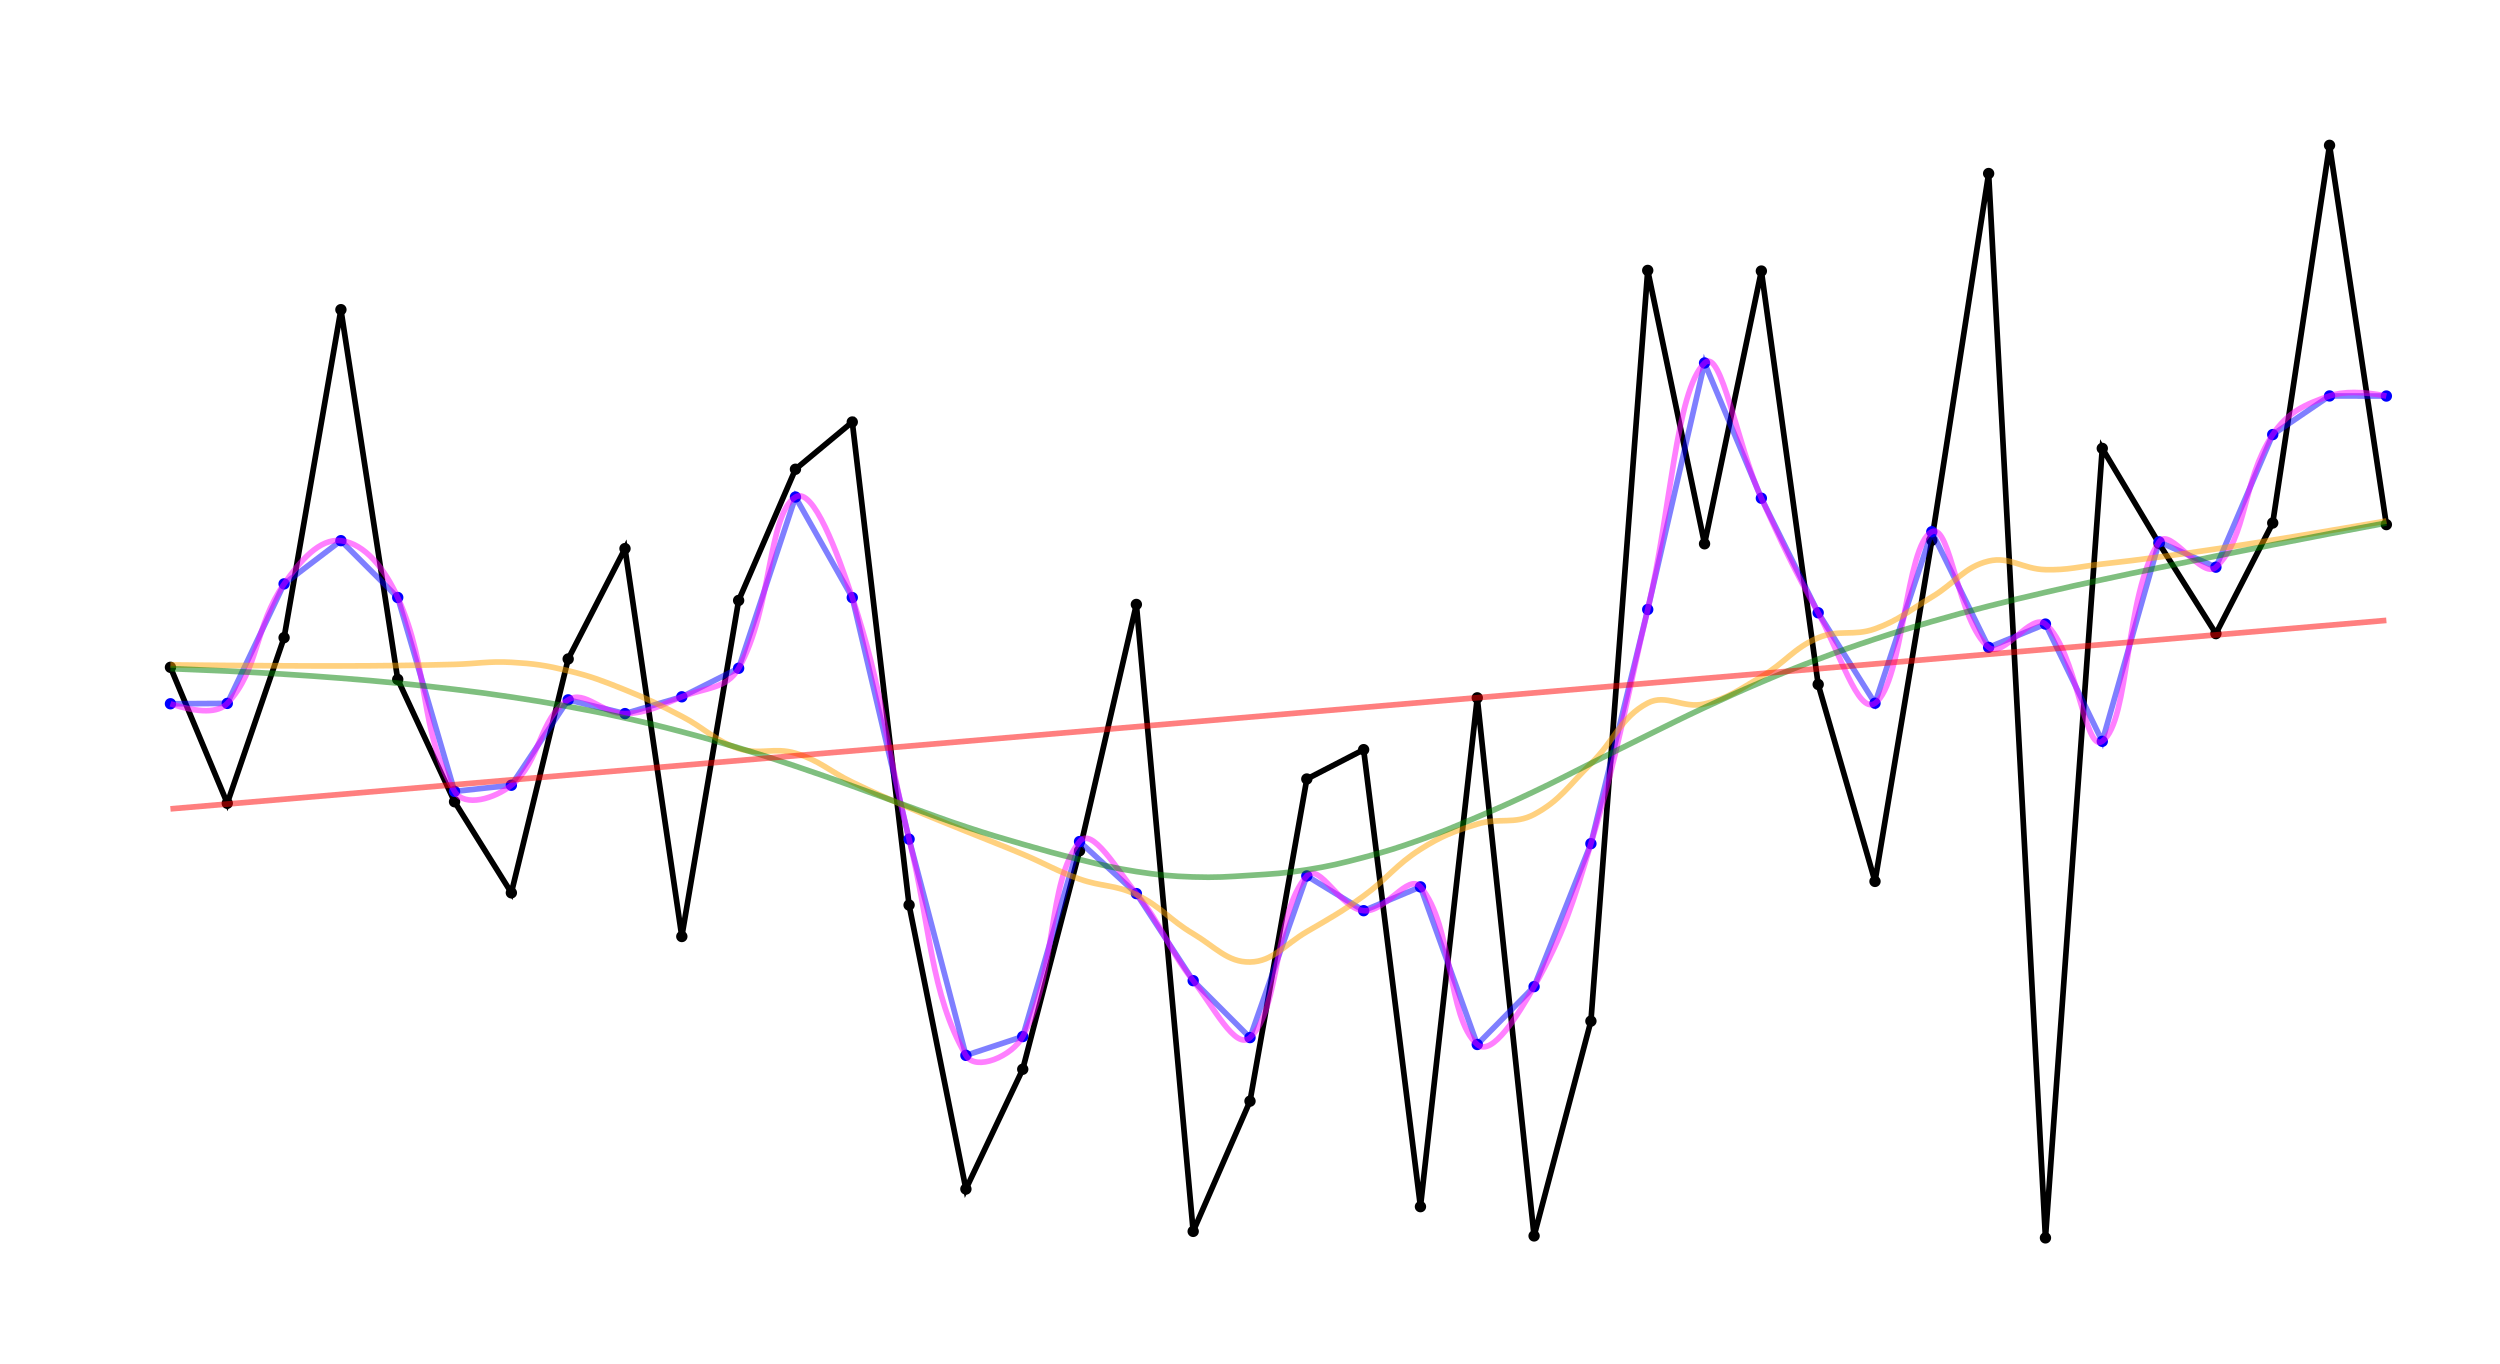
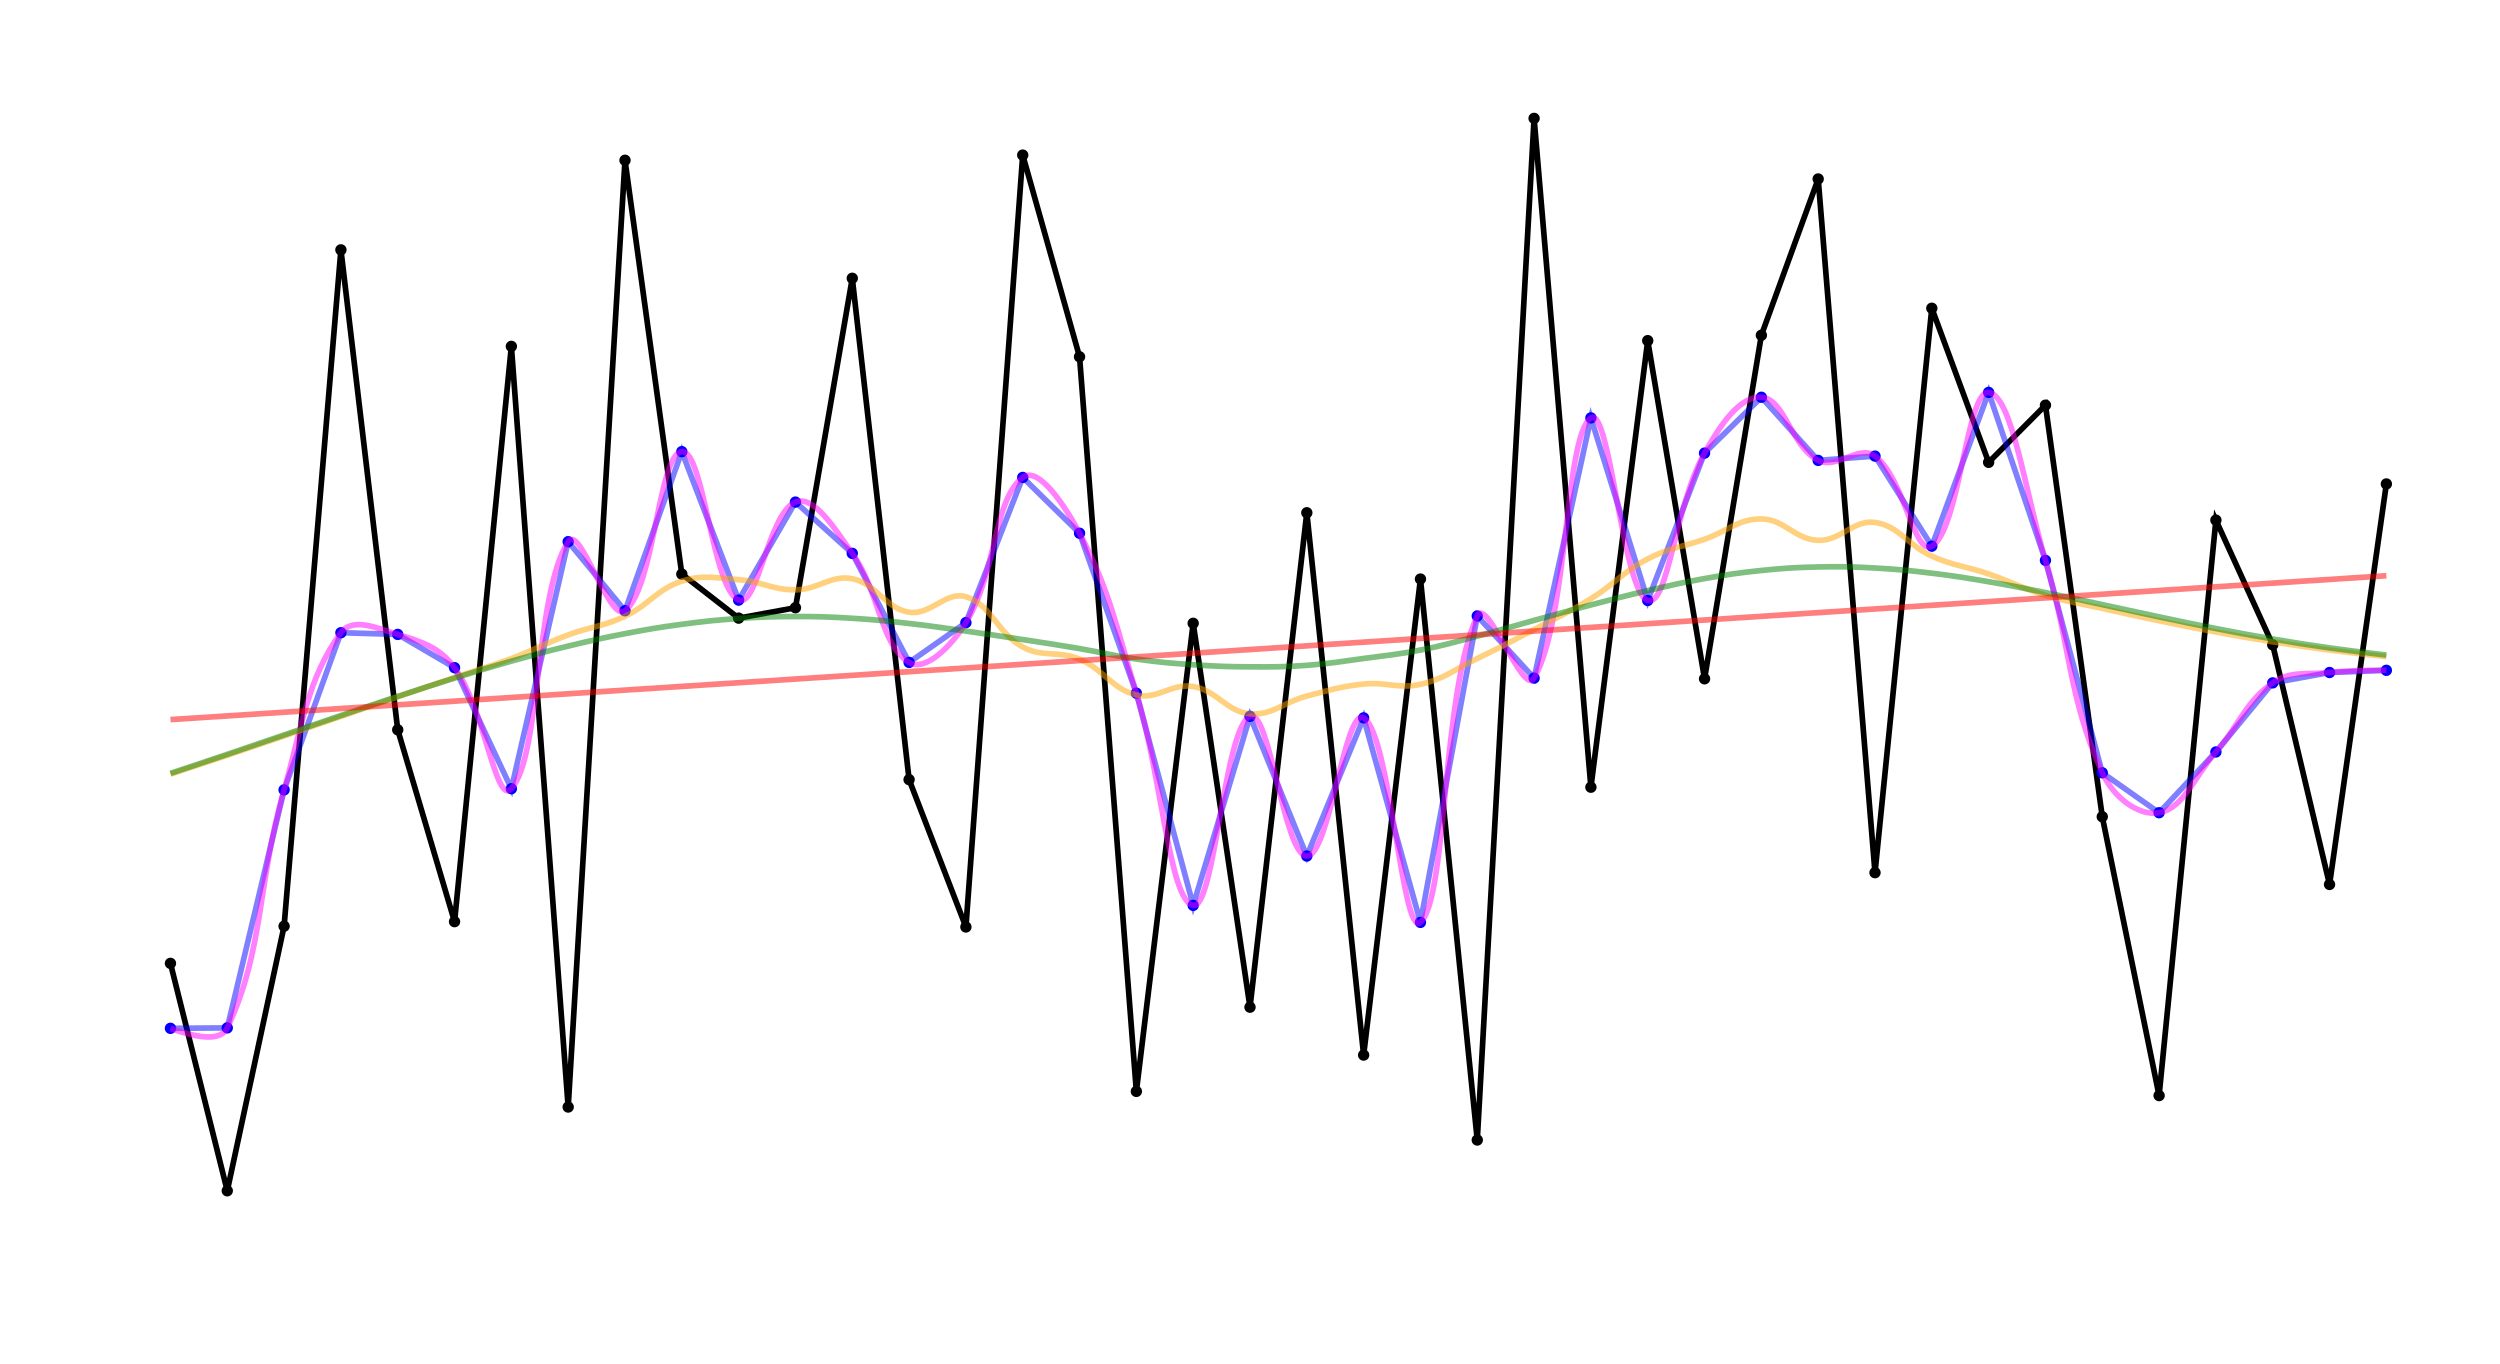
<svg xmlns="http://www.w3.org/2000/svg" viewBox="-10 -110 220 120">
  <style type="text/css">
                #small .spline {
                    stroke: fuchsia;
                    stroke-width: 0.5;
                    stroke-opacity: 0.5;
                    fill: none;
                }
                #mid .spline {
                    stroke: orange;
                    stroke-width: 0.5;
                    stroke-opacity: 0.5;
                    fill: none;
                }
                #default .spline {
                    stroke: green;
                    stroke-width: 0.5;
                    stroke-opacity: 0.5;
                    fill: none;
                }
                .regression {
                    stroke: red;
                    stroke-width: 0.5;
                    stroke-opacity: 0.5;
                    fill: none;
                }</style>
-   <circle cx="5" cy="-51.277" r="0.5" fill="black" />
-   <circle cx="10" cy="-39.314" r="0.5" fill="black" />
-   <circle cx="15" cy="-53.887" r="0.5" fill="black" />
-   <circle cx="20" cy="-82.749" r="0.5" fill="black" />
-   <circle cx="25" cy="-50.213" r="0.5" fill="black" />
-   <circle cx="30" cy="-39.448" r="0.5" fill="black" />
-   <circle cx="35" cy="-31.431" r="0.5" fill="black" />
-   <circle cx="40" cy="-52.01" r="0.5" fill="black" />
-   <circle cx="45" cy="-61.723" r="0.5" fill="black" />
-   <circle cx="50" cy="-27.587" r="0.5" fill="black" />
-   <circle cx="55" cy="-57.161" r="0.5" fill="black" />
-   <circle cx="60" cy="-68.707" r="0.5" fill="black" />
-   <circle cx="65" cy="-72.863" r="0.5" fill="black" />
-   <circle cx="70" cy="-30.355" r="0.5" fill="black" />
-   <circle cx="75" cy="-5.364" r="0.5" fill="black" />
-   <circle cx="80" cy="-15.905" r="0.5" fill="black" />
-   <circle cx="85" cy="-35.129" r="0.5" fill="black" />
-   <circle cx="90" cy="-56.809" r="0.5" fill="black" />
-   <circle cx="95" cy="-1.639" r="0.5" fill="black" />
-   <circle cx="100" cy="-13.098" r="0.5" fill="black" />
-   <circle cx="105" cy="-41.447" r="0.5" fill="black" />
-   <circle cx="110" cy="-44.03" r="0.5" fill="black" />
-   <circle cx="115" cy="-3.814" r="0.5" fill="black" />
-   <circle cx="120" cy="-48.589" r="0.5" fill="black" />
-   <circle cx="125" cy="-1.239" r="0.5" fill="black" />
-   <circle cx="130" cy="-20.142" r="0.5" fill="black" />
-   <circle cx="135" cy="-86.203" r="0.5" fill="black" />
-   <circle cx="140" cy="-62.145" r="0.5" fill="black" />
-   <circle cx="145" cy="-86.148" r="0.5" fill="black" />
-   <circle cx="150" cy="-49.771" r="0.5" fill="black" />
-   <circle cx="155" cy="-32.436" r="0.5" fill="black" />
-   <circle cx="160" cy="-62.461" r="0.5" fill="black" />
-   <circle cx="165" cy="-94.73" r="0.5" fill="black" />
-   <circle cx="170" cy="-1.066" r="0.5" fill="black" />
-   <circle cx="175" cy="-70.54" r="0.5" fill="black" />
-   <circle cx="180" cy="-62.165" r="0.5" fill="black" />
-   <circle cx="185" cy="-54.241" r="0.5" fill="black" />
-   <circle cx="190" cy="-63.976" r="0.5" fill="black" />
-   <circle cx="195" cy="-97.211" r="0.5" fill="black" />
-   <circle cx="200" cy="-63.836" r="0.5" fill="black" />
-   <polyline points="5,-51.277 10,-39.314 15,-53.887 20,-82.749 25,-50.213 30,-39.448 35,-31.431 40,-52.01 45,-61.723 50,-27.587 55,-57.161 60,-68.707 65,-72.863 70,-30.355 75,-5.364 80,-15.905 85,-35.129 90,-56.809 95,-1.639 100,-13.098 105,-41.447 110,-44.03 115,-3.814 120,-48.589 125,-1.239 130,-20.142 135,-86.203 140,-62.145 145,-86.148 150,-49.771 155,-32.436 160,-62.461 165,-94.73 170,-1.066 175,-70.54 180,-62.165 185,-54.241 190,-63.976 195,-97.211 200,-63.836" stroke="black" stroke-width="0.5" fill="none" />
-   <circle cx="5" cy="-48.068" r="0.5" fill="blue" />
-   <circle cx="10" cy="-48.1" r="0.5" fill="blue" />
-   <circle cx="15" cy="-58.618" r="0.5" fill="blue" />
-   <circle cx="20" cy="-62.42" r="0.5" fill="blue" />
-   <circle cx="25" cy="-57.421" r="0.5" fill="blue" />
-   <circle cx="30" cy="-40.358" r="0.5" fill="blue" />
-   <circle cx="35" cy="-40.899" r="0.5" fill="blue" />
-   <circle cx="40" cy="-48.412" r="0.5" fill="blue" />
-   <circle cx="45" cy="-47.204" r="0.5" fill="blue" />
-   <circle cx="50" cy="-48.681" r="0.5" fill="blue" />
-   <circle cx="55" cy="-51.192" r="0.5" fill="blue" />
-   <circle cx="60" cy="-66.26" r="0.5" fill="blue" />
-   <circle cx="65" cy="-57.412" r="0.5" fill="blue" />
-   <circle cx="70" cy="-36.155" r="0.5" fill="blue" />
-   <circle cx="75" cy="-17.129" r="0.5" fill="blue" />
-   <circle cx="80" cy="-18.78" r="0.5" fill="blue" />
-   <circle cx="85" cy="-35.942" r="0.5" fill="blue" />
-   <circle cx="90" cy="-31.364" r="0.5" fill="blue" />
-   <circle cx="95" cy="-23.7" r="0.5" fill="blue" />
-   <circle cx="100" cy="-18.691" r="0.5" fill="blue" />
-   <circle cx="105" cy="-32.916" r="0.5" fill="blue" />
-   <circle cx="110" cy="-29.859" r="0.5" fill="blue" />
-   <circle cx="115" cy="-31.955" r="0.5" fill="blue" />
-   <circle cx="120" cy="-18.086" r="0.5" fill="blue" />
-   <circle cx="125" cy="-23.176" r="0.5" fill="blue" />
-   <circle cx="130" cy="-35.756" r="0.5" fill="blue" />
-   <circle cx="135" cy="-56.364" r="0.5" fill="blue" />
-   <circle cx="140" cy="-78.058" r="0.5" fill="blue" />
-   <circle cx="145" cy="-66.156" r="0.5" fill="blue" />
-   <circle cx="150" cy="-56.076" r="0.5" fill="blue" />
-   <circle cx="155" cy="-48.117" r="0.5" fill="blue" />
-   <circle cx="160" cy="-63.204" r="0.5" fill="blue" />
-   <circle cx="165" cy="-53.033" r="0.5" fill="blue" />
-   <circle cx="170" cy="-55.081" r="0.5" fill="blue" />
-   <circle cx="175" cy="-44.764" r="0.5" fill="blue" />
-   <circle cx="180" cy="-62.314" r="0.5" fill="blue" />
-   <circle cx="185" cy="-60.088" r="0.5" fill="blue" />
-   <circle cx="190" cy="-71.757" r="0.5" fill="blue" />
-   <circle cx="195" cy="-75.156" r="0.5" fill="blue" />
-   <circle cx="200" cy="-75.149" r="0.5" fill="blue" />
-   <polyline points="5,-48.068 10,-48.1 15,-58.618 20,-62.42 25,-57.421 30,-40.358 35,-40.899 40,-48.412 45,-47.204 50,-48.681 55,-51.192 60,-66.26 65,-57.412 70,-36.155 75,-17.129 80,-18.78 85,-35.942 90,-31.364 95,-23.7 100,-18.691 105,-32.916 110,-29.859 115,-31.955 120,-18.086 125,-23.176 130,-35.756 135,-56.364 140,-78.058 145,-66.156 150,-56.076 155,-48.117 160,-63.204 165,-53.033 170,-55.081 175,-44.764 180,-62.314 185,-60.088 190,-71.757 195,-75.156 200,-75.149" stroke="blue" stroke-width="0.5" fill="none" stroke-opacity="0.5" />
+   <circle cx="5" cy="-25.224" r="0.5" fill="black" />
+   <circle cx="10" cy="-5.211" r="0.5" fill="black" />
+   <circle cx="15" cy="-28.493" r="0.5" fill="black" />
+   <circle cx="20" cy="-88.012" r="0.5" fill="black" />
+   <circle cx="25" cy="-45.778" r="0.5" fill="black" />
+   <circle cx="30" cy="-28.895" r="0.5" fill="black" />
+   <circle cx="35" cy="-79.518" r="0.5" fill="black" />
+   <circle cx="40" cy="-12.581" r="0.5" fill="black" />
+   <circle cx="45" cy="-95.896" r="0.5" fill="black" />
+   <circle cx="50" cy="-59.481" r="0.5" fill="black" />
+   <circle cx="55" cy="-55.605" r="0.5" fill="black" />
+   <circle cx="60" cy="-56.521" r="0.5" fill="black" />
+   <circle cx="65" cy="-85.511" r="0.5" fill="black" />
+   <circle cx="70" cy="-41.393" r="0.5" fill="black" />
+   <circle cx="75" cy="-28.426" r="0.5" fill="black" />
+   <circle cx="80" cy="-96.351" r="0.5" fill="black" />
+   <circle cx="85" cy="-78.604" r="0.5" fill="black" />
+   <circle cx="90" cy="-13.958" r="0.5" fill="black" />
+   <circle cx="95" cy="-55.149" r="0.5" fill="black" />
+   <circle cx="100" cy="-21.368" r="0.5" fill="black" />
+   <circle cx="105" cy="-64.877" r="0.5" fill="black" />
+   <circle cx="110" cy="-17.155" r="0.5" fill="black" />
+   <circle cx="115" cy="-59.044" r="0.5" fill="black" />
+   <circle cx="120" cy="-9.679" r="0.5" fill="black" />
+   <circle cx="125" cy="-99.582" r="0.5" fill="black" />
+   <circle cx="130" cy="-40.725" r="0.5" fill="black" />
+   <circle cx="135" cy="-80.022" r="0.5" fill="black" />
+   <circle cx="140" cy="-50.265" r="0.5" fill="black" />
+   <circle cx="145" cy="-80.497" r="0.5" fill="black" />
+   <circle cx="150" cy="-94.25" r="0.5" fill="black" />
+   <circle cx="155" cy="-33.205" r="0.5" fill="black" />
+   <circle cx="160" cy="-82.874" r="0.5" fill="black" />
+   <circle cx="165" cy="-69.314" r="0.5" fill="black" />
+   <circle cx="170" cy="-74.344" r="0.5" fill="black" />
+   <circle cx="175" cy="-38.127" r="0.5" fill="black" />
+   <circle cx="180" cy="-13.588" r="0.5" fill="black" />
+   <circle cx="185" cy="-64.227" r="0.5" fill="black" />
+   <circle cx="190" cy="-53.255" r="0.5" fill="black" />
+   <circle cx="195" cy="-32.168" r="0.5" fill="black" />
+   <circle cx="200" cy="-67.412" r="0.5" fill="black" />
+   <polyline points="5,-25.224 10,-5.211 15,-28.493 20,-88.012 25,-45.778 30,-28.895 35,-79.518 40,-12.581 45,-95.896 50,-59.481 55,-55.605 60,-56.521 65,-85.511 70,-41.393 75,-28.426 80,-96.351 85,-78.604 90,-13.958 95,-55.149 100,-21.368 105,-64.877 110,-17.155 115,-59.044 120,-9.679 125,-99.582 130,-40.725 135,-80.022 140,-50.265 145,-80.497 150,-94.25 155,-33.205 160,-82.874 165,-69.314 170,-74.344 175,-38.127 180,-13.588 185,-64.227 190,-53.255 195,-32.168 200,-67.412" stroke="black" stroke-width="0.5" fill="none" />
+   <circle cx="5" cy="-19.507" r="0.5" fill="blue" />
+   <circle cx="10" cy="-19.546" r="0.5" fill="blue" />
+   <circle cx="15" cy="-40.491" r="0.5" fill="blue" />
+   <circle cx="20" cy="-54.321" r="0.5" fill="blue" />
+   <circle cx="25" cy="-54.172" r="0.5" fill="blue" />
+   <circle cx="30" cy="-51.246" r="0.5" fill="blue" />
+   <circle cx="35" cy="-40.593" r="0.5" fill="blue" />
+   <circle cx="40" cy="-62.33" r="0.5" fill="blue" />
+   <circle cx="45" cy="-56.253" r="0.5" fill="blue" />
+   <circle cx="50" cy="-70.255" r="0.5" fill="blue" />
+   <circle cx="55" cy="-57.192" r="0.5" fill="blue" />
+   <circle cx="60" cy="-65.816" r="0.5" fill="blue" />
+   <circle cx="65" cy="-61.304" r="0.5" fill="blue" />
+   <circle cx="70" cy="-51.707" r="0.5" fill="blue" />
+   <circle cx="75" cy="-55.209" r="0.5" fill="blue" />
+   <circle cx="80" cy="-67.985" r="0.5" fill="blue" />
+   <circle cx="85" cy="-63.076" r="0.5" fill="blue" />
+   <circle cx="90" cy="-49.001" r="0.5" fill="blue" />
+   <circle cx="95" cy="-30.326" r="0.5" fill="blue" />
+   <circle cx="100" cy="-46.959" r="0.5" fill="blue" />
+   <circle cx="105" cy="-34.67" r="0.5" fill="blue" />
+   <circle cx="110" cy="-46.826" r="0.5" fill="blue" />
+   <circle cx="115" cy="-28.829" r="0.5" fill="blue" />
+   <circle cx="120" cy="-55.791" r="0.5" fill="blue" />
+   <circle cx="125" cy="-50.327" r="0.5" fill="blue" />
+   <circle cx="130" cy="-73.224" r="0.5" fill="blue" />
+   <circle cx="135" cy="-57.158" r="0.5" fill="blue" />
+   <circle cx="140" cy="-70.127" r="0.5" fill="blue" />
+   <circle cx="145" cy="-75.041" r="0.5" fill="blue" />
+   <circle cx="150" cy="-69.484" r="0.5" fill="blue" />
+   <circle cx="155" cy="-69.863" r="0.5" fill="blue" />
+   <circle cx="160" cy="-61.938" r="0.5" fill="blue" />
+   <circle cx="165" cy="-75.469" r="0.5" fill="blue" />
+   <circle cx="170" cy="-60.687" r="0.5" fill="blue" />
+   <circle cx="175" cy="-41.994" r="0.5" fill="blue" />
+   <circle cx="180" cy="-38.48" r="0.5" fill="blue" />
+   <circle cx="185" cy="-43.827" r="0.5" fill="blue" />
+   <circle cx="190" cy="-49.906" r="0.5" fill="blue" />
+   <circle cx="195" cy="-50.819" r="0.5" fill="blue" />
+   <circle cx="200" cy="-51.012" r="0.5" fill="blue" />
+   <polyline points="5,-19.507 10,-19.546 15,-40.491 20,-54.321 25,-54.172 30,-51.246 35,-40.593 40,-62.33 45,-56.253 50,-70.255 55,-57.192 60,-65.816 65,-61.304 70,-51.707 75,-55.209 80,-67.985 85,-63.076 90,-49.001 95,-30.326 100,-46.959 105,-34.67 110,-46.826 115,-28.829 120,-55.791 125,-50.327 130,-73.224 135,-57.158 140,-70.127 145,-75.041 150,-69.484 155,-69.863 160,-61.938 165,-75.469 170,-60.687 175,-41.994 180,-38.48 185,-43.827 190,-49.906 195,-50.819 200,-51.012" stroke="blue" stroke-width="0.5" fill="none" stroke-opacity="0.5" />
  <g id="small">
    <g>
-       <path d="M5,-48.068 Q8.798,-46.833 10,-48.1 C12.798,-51.053 12.401,-54.897 15,-58.618 C16.401,-60.625 18.118,-62.645 20,-62.42 C22.118,-62.167 23.862,-59.932 25,-57.421 C27.862,-51.107 26.882,-45.51 30,-40.358 C30.882,-38.901 33.569,-39.746 35,-40.899 C37.569,-42.968 37.452,-46.806 40,-48.412 C41.452,-49.328 43.013,-47.151 45,-47.204 C47.013,-47.258 48.071,-47.912 50,-48.681 C52.071,-49.507 53.958,-49.359 55,-51.192 C57.958,-56.391 57.561,-64.743 60,-66.26 C61.561,-67.231 63.73,-61.237 65,-57.412 C67.73,-49.195 67.896,-44.632 70,-36.155 C71.896,-28.518 71.845,-22.611 75,-17.129 C75.845,-15.661 79.09,-17.068 80,-18.78 C83.09,-24.593 82.1,-32.293 85,-35.942 C86.1,-37.326 88.298,-33.448 90,-31.364 C92.298,-28.551 92.745,-26.559 95,-23.7 C96.745,-21.489 98.722,-17.513 100,-18.691 C102.722,-21.199 102.12,-29.699 105,-32.916 C106.12,-34.166 107.922,-30.059 110,-29.859 C111.922,-29.674 113.925,-33.221 115,-31.955 C117.925,-28.512 117.305,-20.452 120,-18.086 C121.305,-16.941 123.619,-20.736 125,-23.176 C127.619,-27.804 128.441,-30.584 130,-35.756 C132.441,-43.859 133.049,-48.109 135,-56.364 C137.049,-65.03 137.468,-75.579 140,-78.058 C141.468,-79.495 142.863,-70.854 145,-66.156 C146.863,-62.061 147.821,-60.007 150,-56.076 C151.821,-52.792 153.514,-47.058 155,-48.117 C157.514,-49.909 157.665,-62.056 160,-63.204 C161.665,-64.023 162.291,-55.233 165,-53.033 C166.291,-51.984 168.719,-56.141 170,-55.081 C172.719,-52.833 173.457,-43.648 175,-44.764 C177.457,-46.541 176.923,-57.599 180,-62.314 C180.923,-63.729 183.795,-58.95 185,-60.088 C187.795,-62.727 187.29,-67.674 190,-71.757 C191.29,-73.701 192.811,-74.414 195,-75.156 Q196.811,-75.77 200,-75.149" class="spline" />
+       <path d="M5,-19.507 Q9.246,-17.965 10,-19.546 C13.246,-26.358 12.623,-32.226 15,-40.491 C16.623,-46.136 17.015,-50.238 20,-54.321 C21.015,-55.71 23.146,-54.742 25,-54.172 C27.146,-53.512 28.68,-53.038 30,-51.246 C32.68,-47.607 33.618,-39.062 35,-40.593 C37.618,-43.496 37.043,-57.7 40,-62.33 C41.043,-63.964 43.616,-55.156 45,-56.253 C47.616,-58.326 47.939,-70.061 50,-70.255 C51.939,-70.437 52.665,-58.228 55,-57.192 C56.665,-56.453 57.613,-64.834 60,-65.816 C61.613,-66.48 63.466,-63.469 65,-61.304 C67.466,-57.826 67.443,-53.266 70,-51.707 C71.443,-50.828 73.768,-53.204 75,-55.209 C77.768,-59.715 77.352,-65.902 80,-67.985 C81.352,-69.048 83.723,-65.5 85,-63.076 C87.723,-57.907 88.257,-54.711 90,-49.001 C92.257,-41.611 92.893,-30.756 95,-30.326 C96.893,-29.939 97.732,-45.974 100,-46.959 C101.732,-47.712 102.991,-34.697 105,-34.67 C106.991,-34.644 108.348,-47.791 110,-46.826 C112.348,-45.454 113.379,-27.376 115,-28.829 C117.379,-30.962 116.851,-49.021 120,-55.791 C120.851,-57.62 124.039,-48.652 125,-50.327 C128.039,-55.626 127.672,-71.634 130,-73.224 C131.672,-74.366 132.81,-57.836 135,-57.158 C136.81,-56.597 137.341,-65.372 140,-70.127 C141.341,-72.526 143.064,-75.165 145,-75.041 C147.064,-74.908 147.606,-70.724 150,-69.484 C151.606,-68.653 153.606,-70.915 155,-69.863 C157.606,-67.896 158.425,-61.055 160,-61.938 C162.425,-63.298 163.079,-75.709 165,-75.469 C167.079,-75.209 168.214,-66.664 170,-60.687 C172.214,-53.274 171.96,-48.744 175,-41.994 C175.96,-39.861 178.18,-38.146 180,-38.48 C182.18,-38.879 183.072,-41.625 185,-43.827 C187.072,-46.195 187.57,-48.207 190,-49.906 C191.57,-51.003 192.984,-50.597 195,-50.819 Q196.984,-51.039 200,-51.012" class="spline" fill="none" />
    </g>
  </g>
  <g id="mid">
    <g>
-       <path d="M5,-51.488 Q8,-51.459 10,-51.443 C12,-51.427 13,-51.417 15,-51.408 C17,-51.399 18,-51.393 20,-51.398 C22,-51.404 23,-51.407 25,-51.434 C27,-51.462 28,-51.478 30,-51.534 C32,-51.59 33.01,-51.826 35,-51.715 C37.01,-51.602 38.043,-51.448 40,-50.974 C42.043,-50.48 43.045,-50.08 45,-49.296 C47.045,-48.475 48.041,-47.975 50,-46.963 C52.041,-45.909 52.864,-44.823 55,-44.129 C56.864,-43.524 58.112,-44.274 60,-43.715 C62.112,-43.089 62.977,-42.138 65,-41.166 C66.977,-40.216 67.986,-39.78 70,-38.912 C71.986,-38.056 72.998,-37.672 75,-36.855 C76.998,-36.04 78.012,-35.669 80,-34.832 C82.012,-33.985 82.949,-33.374 85,-32.644 C86.949,-31.95 88.157,-32.158 90,-31.271 C92.157,-30.232 92.917,-29.065 95,-27.83 C96.917,-26.694 98.015,-25.306 100,-25.342 C102.015,-25.379 103.042,-26.872 105,-28.011 C107.042,-29.198 108.091,-29.774 110,-31.159 C112.091,-32.675 112.832,-33.894 115,-35.264 C116.832,-36.423 117.925,-36.845 120,-37.481 C121.925,-38.072 123.277,-37.416 125,-38.331 C127.277,-39.541 128.087,-40.921 130,-42.795 C132.087,-44.84 132.625,-46.881 135,-48.13 C136.625,-48.984 138.103,-47.613 140,-48.053 C142.103,-48.541 143.089,-49.338 145,-50.45 C147.089,-51.667 147.82,-52.958 150,-53.875 C151.82,-54.642 153.124,-53.989 155,-54.662 C157.124,-55.424 158.031,-56.29 160,-57.464 C162.031,-58.675 162.844,-60.105 165,-60.624 C166.844,-61.067 167.994,-59.92 170,-59.869 C171.994,-59.818 173.003,-60.145 175,-60.367 C177.003,-60.59 178.002,-60.717 180,-60.981 C182.002,-61.246 183.002,-61.393 185,-61.691 C187.002,-61.99 188.001,-62.151 190,-62.473 C192.001,-62.795 193.001,-62.966 195,-63.302 Q197.001,-63.638 200,-64.152" class="spline" />
+       <path d="M5,-41.875 Q8.002,-42.865 10,-43.536 C12.002,-44.209 13.001,-44.551 15,-45.235 C17.001,-45.919 18,-46.267 20,-46.956 C22,-47.644 22.999,-47.993 25,-48.679 C26.999,-49.364 27.998,-49.709 30,-50.384 C31.998,-51.058 33.027,-51.313 35,-52.052 C37.027,-52.811 37.971,-53.375 40,-54.129 C41.971,-54.861 43.111,-54.874 45,-55.767 C47.111,-56.765 47.839,-58.161 50,-58.857 C51.839,-59.45 53.015,-59.142 55,-58.99 C57.015,-58.836 58.003,-58.076 60,-58.093 C62.003,-58.109 63.13,-59.44 65,-59.072 C67.13,-58.653 67.887,-56.46 70,-56.125 C71.887,-55.825 73.252,-58.021 75,-57.486 C77.252,-56.796 77.735,-54.306 80,-53.063 C81.735,-52.11 83.145,-52.779 85,-51.996 C87.145,-51.091 87.844,-49.361 90,-48.841 C91.844,-48.397 93.093,-49.903 95,-49.587 C97.093,-49.24 97.943,-47.357 100,-47.184 C101.943,-47.021 102.975,-48.215 105,-48.746 C106.975,-49.263 107.978,-49.594 110,-49.803 C111.978,-50.008 113.094,-49.351 115,-49.78 C117.094,-50.251 118.021,-51.1 120,-52.054 C122.021,-53.029 123.013,-53.559 125,-54.604 C127.013,-55.662 128.071,-56.115 130,-57.314 C132.071,-58.6 132.857,-59.696 135,-60.817 C136.857,-61.789 138.004,-61.843 140,-62.546 C142.004,-63.25 143.006,-64.354 145,-64.335 C147.006,-64.316 147.981,-62.513 150,-62.45 C151.981,-62.388 153.103,-64.287 155,-64.024 C157.103,-63.731 157.896,-62.013 160,-61.06 C161.896,-60.2 163.019,-60.175 165,-59.492 C167.019,-58.796 167.96,-58.231 170,-57.612 C171.96,-57.018 172.997,-56.909 175,-56.461 C176.997,-56.014 177.996,-55.79 180,-55.374 C181.996,-54.959 182.996,-54.756 185,-54.385 C186.996,-54.015 187.996,-53.838 190,-53.519 C191.996,-53.201 192.996,-53.055 195,-52.793 Q196.996,-52.533 200,-52.214" class="spline" fill="none" />
    </g>
  </g>
  <g id="default">
    <g>
-       <path d="M5,-51.16 Q8.001,-51.045 10,-50.948 C12.001,-50.85 13.001,-50.797 15,-50.671 C17.001,-50.546 18.001,-50.478 20,-50.32 C22.001,-50.162 23.002,-50.078 25,-49.881 C27.002,-49.684 28.003,-49.58 30,-49.336 C32.003,-49.092 33.005,-48.962 35,-48.661 C37.005,-48.359 38.006,-48.197 40,-47.829 C42.006,-47.459 43.008,-47.259 45,-46.816 C47.008,-46.369 48.01,-46.126 50,-45.602 C52.01,-45.073 53.01,-44.786 55,-44.184 C57.01,-43.577 58.009,-43.248 60,-42.581 C62.009,-41.908 63.005,-41.547 65,-40.834 C67.005,-40.119 67.997,-39.731 70,-39.011 C71.997,-38.293 72.986,-37.904 75,-37.239 C76.986,-36.583 77.99,-36.287 80,-35.709 C81.99,-35.137 82.987,-34.847 85,-34.362 C86.987,-33.884 87.983,-33.612 90,-33.302 C91.983,-32.998 92.996,-32.894 95,-32.827 C96.996,-32.76 98.004,-32.842 100,-32.968 C102.004,-33.094 103.019,-33.144 105,-33.457 C107.019,-33.776 108.023,-34.025 110,-34.548 C112.023,-35.083 113.028,-35.401 115,-36.102 C117.028,-36.822 118.017,-37.261 120,-38.101 C122.017,-38.956 123.019,-39.405 125,-40.341 C127.019,-41.294 128,-41.83 130,-42.824 C132,-43.817 132.995,-44.324 135,-45.309 C136.995,-46.289 137.986,-46.794 140,-47.735 C141.986,-48.662 142.983,-49.12 145,-49.978 C146.983,-50.822 147.984,-51.228 150,-51.991 C151.984,-52.742 152.986,-53.094 155,-53.762 C156.986,-54.42 157.99,-54.723 160,-55.306 C161.99,-55.883 162.993,-56.146 165,-56.662 C166.993,-57.174 167.996,-57.408 170,-57.875 C171.996,-58.34 172.997,-58.556 175,-58.991 C176.997,-59.425 177.999,-59.631 180,-60.046 C181.999,-60.461 182.999,-60.662 185,-61.065 C186.999,-61.468 187.999,-61.666 190,-62.06 C191.999,-62.453 192.999,-62.648 195,-63.032 Q196.999,-63.416 200,-63.978" class="spline" />
+       <path d="M5,-41.944 Q8.002,-42.943 10,-43.618 C12.002,-44.295 13,-44.64 15,-45.324 C17,-46.007 17.998,-46.355 20,-47.034 C21.998,-47.712 22.996,-48.056 25,-48.716 C26.996,-49.374 27.993,-49.705 30,-50.328 C31.993,-50.947 32.991,-51.256 35,-51.821 C36.991,-52.382 37.99,-52.657 40,-53.143 C41.99,-53.624 42.99,-53.853 45,-54.239 C46.99,-54.621 47.992,-54.793 50,-55.061 C51.992,-55.326 52.995,-55.433 55,-55.57 C56.995,-55.707 58,-55.742 60,-55.746 C62,-55.75 63.004,-55.713 65,-55.591 C67.004,-55.468 68.005,-55.358 70,-55.134 C72.005,-54.908 73.002,-54.748 75,-54.465 C77.002,-54.181 78.001,-54.026 80,-53.718 C82.001,-53.41 83.004,-53.267 85,-52.925 C87.004,-52.582 87.988,-52.292 90,-52.005 C91.988,-51.722 92.996,-51.639 95,-51.501 C96.996,-51.364 98,-51.328 100,-51.318 C102,-51.308 103.007,-51.303 105,-51.45 C107.007,-51.598 108.004,-51.786 110,-52.055 C112.004,-52.324 113.018,-52.407 115,-52.796 C117.018,-53.193 118.008,-53.499 120,-54.019 C122.008,-54.543 122.999,-54.856 125,-55.406 C126.999,-55.955 127.995,-56.241 130,-56.766 C131.995,-57.289 132.991,-57.56 135,-58.026 C136.991,-58.488 137.988,-58.731 140,-59.087 C141.988,-59.439 142.992,-59.593 145,-59.798 C146.992,-60.001 147.998,-60.065 150,-60.108 C151.998,-60.152 153.004,-60.125 155,-60.015 C157.004,-59.905 158.007,-59.798 160,-59.557 C162.007,-59.314 163.007,-59.146 165,-58.806 C167.007,-58.464 168.004,-58.255 170,-57.853 C172.004,-57.45 173.001,-57.221 175,-56.794 C177.001,-56.366 177.998,-56.136 180,-55.715 C181.998,-55.295 182.996,-55.079 185,-54.689 C186.996,-54.301 187.995,-54.11 190,-53.768 C191.995,-53.428 192.996,-53.268 195,-52.985 Q196.996,-52.703 200,-52.355" class="spline" fill="none" />
    </g>
  </g>
  <g>
-     <line x1="5" y1="-38.821" x2="200" y2="-55.407" class="regression" />
+     <line x1="5" y1="-46.677" x2="200" y2="-59.336" class="regression" />
  </g>
</svg>
